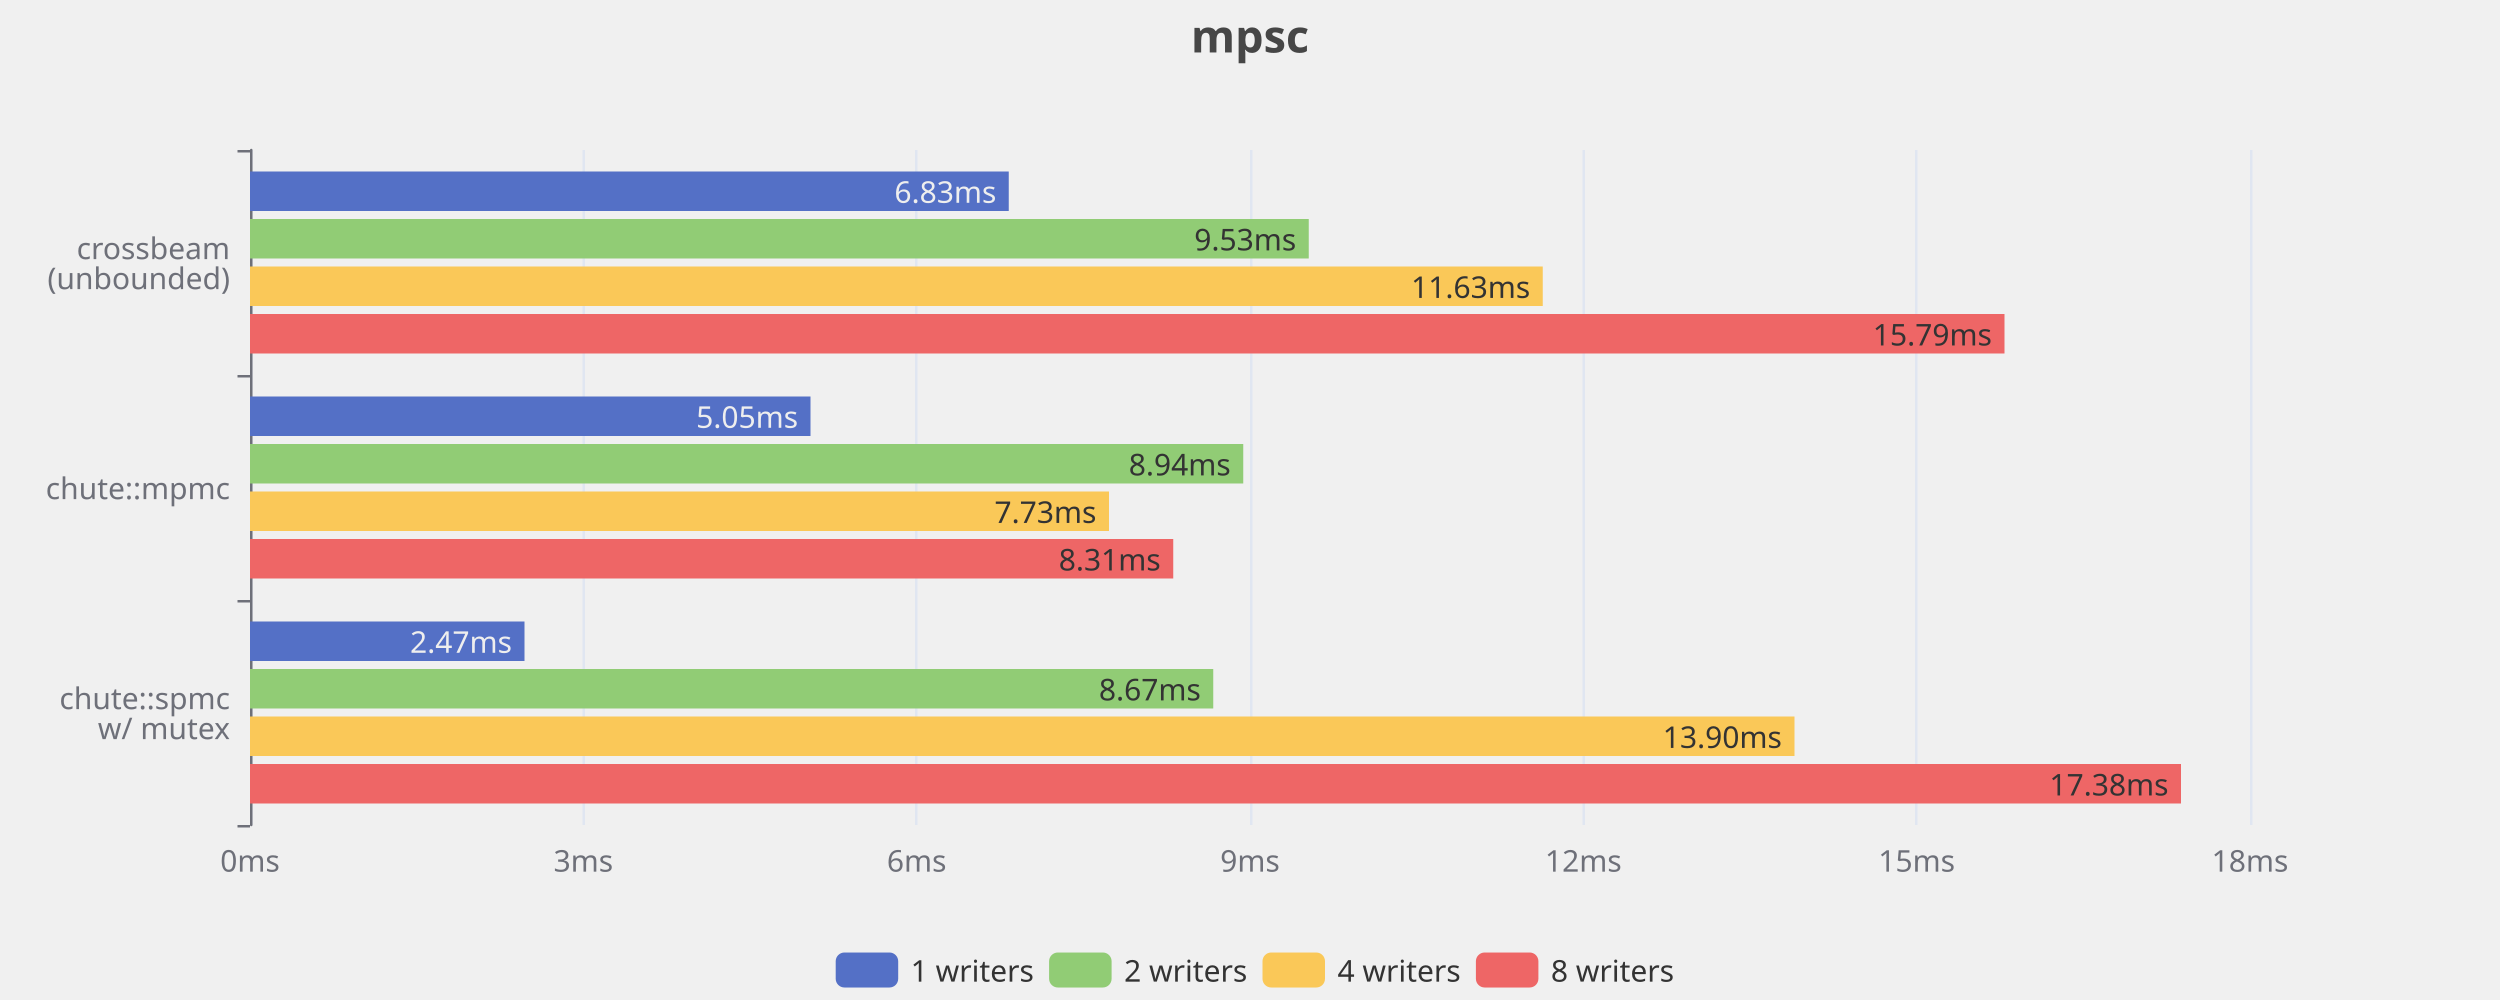
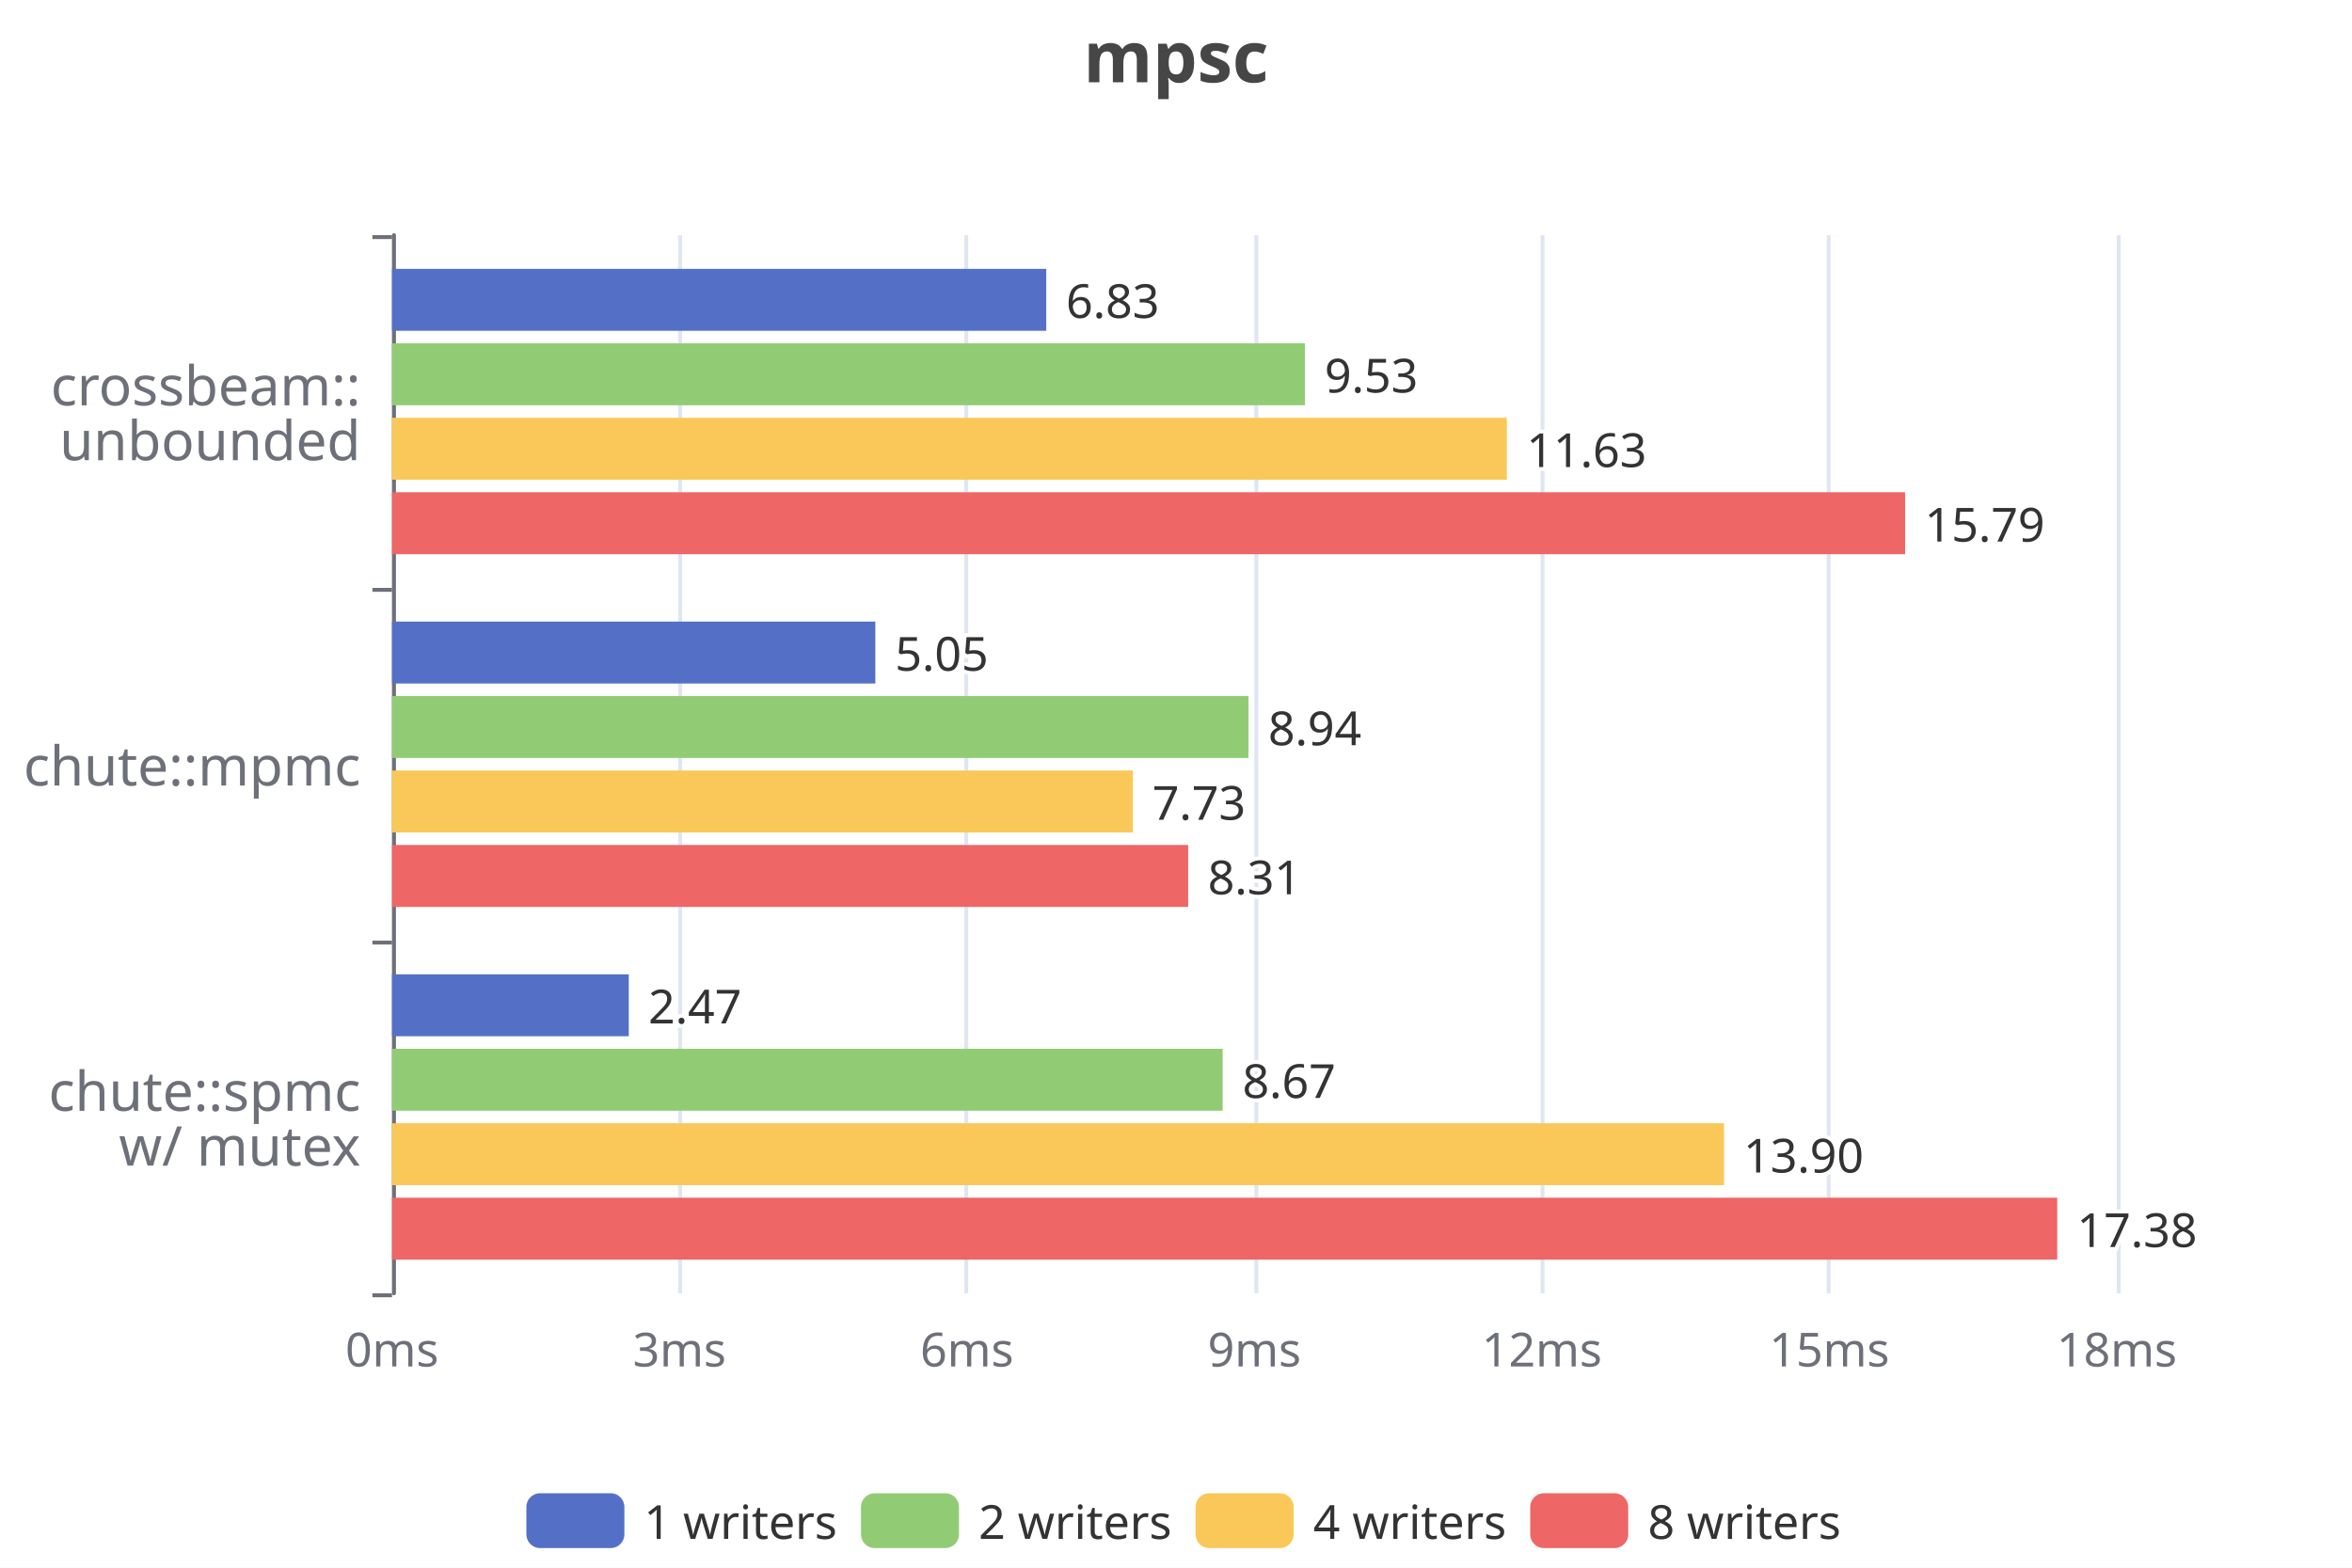
- <svg xmlns="http://www.w3.org/2000/svg" width="1000" height="400" version="1.1" baseProfile="full" viewBox="0 0 1000 400">
-   <rect width="1000" height="400" x="0" y="0" id="0" fill="none" />
+ <svg xmlns="http://www.w3.org/2000/svg" width="600" height="400" version="1.1" baseProfile="full" viewBox="0 0 600 400">
+   <rect width="600" height="400" x="0" y="0" id="0" fill="#FFFFFF" />
  <path d="M100.5 60L100.5 330" fill="none" stroke="#E0E6F1" />
-   <path d="M233.5 60L233.5 330" fill="none" stroke="#E0E6F1" />
-   <path d="M366.5 60L366.5 330" fill="none" stroke="#E0E6F1" />
-   <path d="M500.5 60L500.5 330" fill="none" stroke="#E0E6F1" />
-   <path d="M633.5 60L633.5 330" fill="none" stroke="#E0E6F1" />
-   <path d="M766.5 60L766.5 330" fill="none" stroke="#E0E6F1" />
-   <path d="M900.5 60L900.5 330" fill="none" stroke="#E0E6F1" />
+   <path d="M173.5 60L173.5 330" fill="none" stroke="#E0E6F1" />
+   <path d="M246.5 60L246.5 330" fill="none" stroke="#E0E6F1" />
+   <path d="M320.5 60L320.5 330" fill="none" stroke="#E0E6F1" />
+   <path d="M393.5 60L393.5 330" fill="none" stroke="#E0E6F1" />
+   <path d="M466.5 60L466.5 330" fill="none" stroke="#E0E6F1" />
+   <path d="M540.5 60L540.5 330" fill="none" stroke="#E0E6F1" />
  <path d="M100.5 330L100.5 60" fill="none" stroke="#6E7079" stroke-linecap="round" />
  <path d="M100 330.5L95 330.5" fill="none" stroke="#6E7079" />
  <path d="M100 240.5L95 240.5" fill="none" stroke="#6E7079" />
  <path d="M100 150.5L95 150.5" fill="none" stroke="#6E7079" />
  <path d="M100 60.5L95 60.5" fill="none" stroke="#6E7079" />
-   <text dominant-baseline="central" text-anchor="end" style="font-size:12px;font-family:sans-serif;" y="-6" transform="translate(92 285)" fill="#6E7079">chute::spmc</text>
-   <text dominant-baseline="central" text-anchor="end" style="font-size:12px;font-family:sans-serif;" xml:space="preserve" y="6" transform="translate(92 285)" fill="#6E7079">w/ mutex</text>
-   <text dominant-baseline="central" text-anchor="end" style="font-size:12px;font-family:sans-serif;" transform="translate(92 195)" fill="#6E7079">chute::mpmc</text>
-   <text dominant-baseline="central" text-anchor="end" style="font-size:12px;font-family:sans-serif;" y="-6" transform="translate(92 105)" fill="#6E7079">crossbeam</text>
-   <text dominant-baseline="central" text-anchor="end" style="font-size:12px;font-family:sans-serif;" y="6" transform="translate(92 105)" fill="#6E7079">(unbounded)</text>
+   <text dominant-baseline="central" text-anchor="end" style="font-size:14px;font-family:sans-serif;" y="-7" transform="translate(92 285)" fill="#6E7079">chute::spmc</text>
+   <text dominant-baseline="central" text-anchor="end" style="font-size:14px;font-family:sans-serif;" xml:space="preserve" y="7" transform="translate(92 285)" fill="#6E7079">w/ mutex</text>
+   <text dominant-baseline="central" text-anchor="end" style="font-size:14px;font-family:sans-serif;" transform="translate(92 195)" fill="#6E7079">chute::mpmc</text>
+   <text dominant-baseline="central" text-anchor="end" style="font-size:14px;font-family:sans-serif;" y="-7" transform="translate(92 105)" fill="#6E7079">crossbeam::</text>
+   <text dominant-baseline="central" text-anchor="end" style="font-size:14px;font-family:sans-serif;" y="7" transform="translate(92 105)" fill="#6E7079">unbounded</text>
  <text dominant-baseline="central" text-anchor="middle" style="font-size:12px;font-family:sans-serif;" y="6" transform="translate(100 338)" fill="#6E7079">0ms</text>
-   <text dominant-baseline="central" text-anchor="middle" style="font-size:12px;font-family:sans-serif;" y="6" transform="translate(233.3333 338)" fill="#6E7079">3ms</text>
-   <text dominant-baseline="central" text-anchor="middle" style="font-size:12px;font-family:sans-serif;" y="6" transform="translate(366.6667 338)" fill="#6E7079">6ms</text>
-   <text dominant-baseline="central" text-anchor="middle" style="font-size:12px;font-family:sans-serif;" y="6" transform="translate(500 338)" fill="#6E7079">9ms</text>
-   <text dominant-baseline="central" text-anchor="middle" style="font-size:12px;font-family:sans-serif;" y="6" transform="translate(633.3333 338)" fill="#6E7079">12ms</text>
-   <text dominant-baseline="central" text-anchor="middle" style="font-size:12px;font-family:sans-serif;" y="6" transform="translate(766.6667 338)" fill="#6E7079">15ms</text>
-   <text dominant-baseline="central" text-anchor="middle" style="font-size:12px;font-family:sans-serif;" y="6" transform="translate(900 338)" fill="#6E7079">18ms</text>
-   <path d="M100 248.6l109.8 0l0 15.8l-109.8 0Z" fill="#5470c6" />
-   <path d="M100 158.6l224.2 0l0 15.8l-224.2 0Z" fill="#5470c6" />
-   <path d="M100 68.6l303.5 0l0 15.8l-303.5 0Z" fill="#5470c6" />
-   <path d="M100 267.6l385.3 0l0 15.8l-385.3 0Z" fill="#91cc75" />
-   <path d="M100 177.6l397.3 0l0 15.8l-397.3 0Z" fill="#91cc75" />
-   <path d="M100 87.6l423.5 0l0 15.8l-423.5 0Z" fill="#91cc75" />
-   <path d="M100 286.6l617.8 0l0 15.8l-617.8 0Z" fill="#fac858" />
-   <path d="M100 196.6l343.6 0l0 15.8l-343.6 0Z" fill="#fac858" />
-   <path d="M100 106.6l517.1 0l0 15.8l-517.1 0Z" fill="#fac858" />
-   <path d="M100 305.6l772.4 0l0 15.8l-772.4 0Z" fill="#ee6666" />
-   <path d="M100 215.6l369.3 0l0 15.8l-369.3 0Z" fill="#ee6666" />
-   <path d="M100 125.6l701.8 0l0 15.8l-701.8 0Z" fill="#ee6666" />
-   <text dominant-baseline="central" text-anchor="end" style="font-size:12px;font-family:sans-serif;" transform="translate(204.7952 256.4739)" fill="#eee" stroke="#5470c6" stroke-width="2" paint-order="stroke" stroke-miterlimit="2">2.47ms</text>
-   <text dominant-baseline="central" text-anchor="end" style="font-size:12px;font-family:sans-serif;" transform="translate(319.2431 166.4739)" fill="#eee" stroke="#5470c6" stroke-width="2" paint-order="stroke" stroke-miterlimit="2">5.05ms</text>
-   <text dominant-baseline="central" text-anchor="end" style="font-size:12px;font-family:sans-serif;" transform="translate(398.5422 76.4739)" fill="#eee" stroke="#5470c6" stroke-width="2" paint-order="stroke" stroke-miterlimit="2">6.83ms</text>
-   <text dominant-baseline="central" text-anchor="end" style="font-size:12px;font-family:sans-serif;" transform="translate(480.3396 275.4913)" fill="#333">8.67ms</text>
-   <text dominant-baseline="central" text-anchor="end" style="font-size:12px;font-family:sans-serif;" transform="translate(492.2819 185.4913)" fill="#333">8.94ms</text>
-   <text dominant-baseline="central" text-anchor="end" style="font-size:12px;font-family:sans-serif;" transform="translate(518.4856 95.4913)" fill="#333">9.53ms</text>
-   <text dominant-baseline="central" text-anchor="end" style="font-size:12px;font-family:sans-serif;" transform="translate(712.7511 294.5087)" fill="#333">13.90ms</text>
-   <text dominant-baseline="central" text-anchor="end" style="font-size:12px;font-family:sans-serif;" transform="translate(438.5575 204.5087)" fill="#333">7.73ms</text>
-   <text dominant-baseline="central" text-anchor="end" style="font-size:12px;font-family:sans-serif;" transform="translate(612.0867 114.5087)" fill="#333">11.63ms</text>
-   <text dominant-baseline="central" text-anchor="end" style="font-size:12px;font-family:sans-serif;" transform="translate(867.403 313.5261)" fill="#333">17.38ms</text>
-   <text dominant-baseline="central" text-anchor="end" style="font-size:12px;font-family:sans-serif;" transform="translate(464.2778 223.5261)" fill="#333">8.31ms</text>
-   <text dominant-baseline="central" text-anchor="end" style="font-size:12px;font-family:sans-serif;" transform="translate(796.77 133.5261)" fill="#333">15.79ms</text>
-   <path d="M-5 -5l341.4 0l0 24l-341.4 0Z" transform="translate(334.28 381)" fill="rgb(0,0,0)" fill-opacity="0" stroke="#ccc" stroke-width="0" />
-   <path d="M3.5 0L21.5 0A3.5 3.5 0 0 1 25 3.5L25 10.5A3.5 3.5 0 0 1 21.5 14L3.5 14A3.5 3.5 0 0 1 0 10.5L0 3.5A3.5 3.5 0 0 1 3.5 0" transform="translate(334.28 381)" fill="#5470c6" />
-   <text dominant-baseline="central" text-anchor="start" style="font-size:12px;font-family:sans-serif;" xml:space="preserve" x="30" y="7" transform="translate(334.28 381)" fill="#333">1 writers</text>
-   <path d="M3.5 0L21.5 0A3.5 3.5 0 0 1 25 3.5L25 10.5A3.5 3.5 0 0 1 21.5 14L3.5 14A3.5 3.5 0 0 1 0 10.5L0 3.5A3.5 3.5 0 0 1 3.5 0" transform="translate(419.64 381)" fill="#91cc75" />
-   <text dominant-baseline="central" text-anchor="start" style="font-size:12px;font-family:sans-serif;" xml:space="preserve" x="30" y="7" transform="translate(419.64 381)" fill="#333">2 writers</text>
-   <path d="M3.5 0L21.5 0A3.5 3.5 0 0 1 25 3.5L25 10.5A3.5 3.5 0 0 1 21.5 14L3.5 14A3.5 3.5 0 0 1 0 10.5L0 3.5A3.5 3.5 0 0 1 3.5 0" transform="translate(505 381)" fill="#fac858" />
-   <text dominant-baseline="central" text-anchor="start" style="font-size:12px;font-family:sans-serif;" xml:space="preserve" x="30" y="7" transform="translate(505 381)" fill="#333">4 writers</text>
-   <path d="M3.5 0L21.5 0A3.5 3.5 0 0 1 25 3.5L25 10.5A3.5 3.5 0 0 1 21.5 14L3.5 14A3.5 3.5 0 0 1 0 10.5L0 3.5A3.5 3.5 0 0 1 3.5 0" transform="translate(590.36 381)" fill="#ee6666" />
-   <text dominant-baseline="central" text-anchor="start" style="font-size:12px;font-family:sans-serif;" xml:space="preserve" x="30" y="7" transform="translate(590.36 381)" fill="#333">8 writers</text>
-   <path d="M-26.5 -5l53 0l0 28l-53 0Z" transform="translate(500 5)" fill="rgb(0,0,0)" fill-opacity="0" stroke="#ccc" stroke-width="0" />
-   <text dominant-baseline="central" text-anchor="middle" style="font-size:18px;font-family:sans-serif;font-weight:bold;" y="9" transform="translate(500 5)" fill="#464646">mpsc</text>
+   <text dominant-baseline="central" text-anchor="middle" style="font-size:12px;font-family:sans-serif;" y="6" transform="translate(173.3333 338)" fill="#6E7079">3ms</text>
+   <text dominant-baseline="central" text-anchor="middle" style="font-size:12px;font-family:sans-serif;" y="6" transform="translate(246.6667 338)" fill="#6E7079">6ms</text>
+   <text dominant-baseline="central" text-anchor="middle" style="font-size:12px;font-family:sans-serif;" y="6" transform="translate(320 338)" fill="#6E7079">9ms</text>
+   <text dominant-baseline="central" text-anchor="middle" style="font-size:12px;font-family:sans-serif;" y="6" transform="translate(393.3333 338)" fill="#6E7079">12ms</text>
+   <text dominant-baseline="central" text-anchor="middle" style="font-size:12px;font-family:sans-serif;" y="6" transform="translate(466.6667 338)" fill="#6E7079">15ms</text>
+   <text dominant-baseline="central" text-anchor="middle" style="font-size:12px;font-family:sans-serif;" y="6" transform="translate(540 338)" fill="#6E7079">18ms</text>
+   <path d="M100 248.6l60.4 0l0 15.8l-60.4 0Z" fill="#5470c6" />
+   <path d="M100 158.6l123.3 0l0 15.8l-123.3 0Z" fill="#5470c6" />
+   <path d="M100 68.6l166.9 0l0 15.8l-166.9 0Z" fill="#5470c6" />
+   <path d="M100 267.6l211.9 0l0 15.8l-211.9 0Z" fill="#91cc75" />
+   <path d="M100 177.6l218.5 0l0 15.8l-218.5 0Z" fill="#91cc75" />
+   <path d="M100 87.6l232.9 0l0 15.8l-232.9 0Z" fill="#91cc75" />
+   <path d="M100 286.6l339.8 0l0 15.8l-339.8 0Z" fill="#fac858" />
+   <path d="M100 196.6l189 0l0 15.8l-189 0Z" fill="#fac858" />
+   <path d="M100 106.6l284.4 0l0 15.8l-284.4 0Z" fill="#fac858" />
+   <path d="M100 305.6l424.8 0l0 15.8l-424.8 0Z" fill="#ee6666" />
+   <path d="M100 215.6l203.1 0l0 15.8l-203.1 0Z" fill="#ee6666" />
+   <path d="M100 125.6l386 0l0 15.8l-386 0Z" fill="#ee6666" />
+   <text dominant-baseline="central" text-anchor="start" style="font-size:12px;font-family:sans-serif;" transform="translate(165.3874 256.4739)" fill="#333" stroke="rgb(255,255,255)" stroke-width="2" paint-order="stroke" stroke-miterlimit="2">2.47</text>
+   <text dominant-baseline="central" text-anchor="start" style="font-size:12px;font-family:sans-serif;" transform="translate(228.3337 166.4739)" fill="#333" stroke="rgb(255,255,255)" stroke-width="2" paint-order="stroke" stroke-miterlimit="2">5.05</text>
+   <text dominant-baseline="central" text-anchor="start" style="font-size:12px;font-family:sans-serif;" transform="translate(271.9482 76.4739)" fill="#333" stroke="rgb(255,255,255)" stroke-width="2" paint-order="stroke" stroke-miterlimit="2">6.83</text>
+   <text dominant-baseline="central" text-anchor="start" style="font-size:12px;font-family:sans-serif;" transform="translate(316.9368 275.4913)" fill="#333" stroke="rgb(255,255,255)" stroke-width="2" paint-order="stroke" stroke-miterlimit="2">8.67</text>
+   <text dominant-baseline="central" text-anchor="start" style="font-size:12px;font-family:sans-serif;" transform="translate(323.505 185.4913)" fill="#333" stroke="rgb(255,255,255)" stroke-width="2" paint-order="stroke" stroke-miterlimit="2">8.94</text>
+   <text dominant-baseline="central" text-anchor="start" style="font-size:12px;font-family:sans-serif;" transform="translate(337.9171 95.4913)" fill="#333" stroke="rgb(255,255,255)" stroke-width="2" paint-order="stroke" stroke-miterlimit="2">9.53</text>
+   <text dominant-baseline="central" text-anchor="start" style="font-size:12px;font-family:sans-serif;" transform="translate(444.7631 294.5087)" fill="#333" stroke="rgb(255,255,255)" stroke-width="2" paint-order="stroke" stroke-miterlimit="2">13.90</text>
+   <text dominant-baseline="central" text-anchor="start" style="font-size:12px;font-family:sans-serif;" transform="translate(293.9566 204.5087)" fill="#333" stroke="rgb(255,255,255)" stroke-width="2" paint-order="stroke" stroke-miterlimit="2">7.73</text>
+   <text dominant-baseline="central" text-anchor="start" style="font-size:12px;font-family:sans-serif;" transform="translate(389.3977 114.5087)" fill="#333" stroke="rgb(255,255,255)" stroke-width="2" paint-order="stroke" stroke-miterlimit="2">11.63</text>
+   <text dominant-baseline="central" text-anchor="start" style="font-size:12px;font-family:sans-serif;" transform="translate(529.8216 313.5261)" fill="#333" stroke="rgb(255,255,255)" stroke-width="2" paint-order="stroke" stroke-miterlimit="2">17.38</text>
+   <text dominant-baseline="central" text-anchor="start" style="font-size:12px;font-family:sans-serif;" transform="translate(308.1028 223.5261)" fill="#333" stroke="rgb(255,255,255)" stroke-width="2" paint-order="stroke" stroke-miterlimit="2">8.31</text>
+   <text dominant-baseline="central" text-anchor="start" style="font-size:12px;font-family:sans-serif;" transform="translate(490.9735 133.5261)" fill="#333" stroke="rgb(255,255,255)" stroke-width="2" paint-order="stroke" stroke-miterlimit="2">15.79</text>
+   <path d="M-5 -5l341.4 0l0 24l-341.4 0Z" transform="translate(134.28 381)" fill="rgb(0,0,0)" fill-opacity="0" stroke="#ccc" stroke-width="0" />
+   <path d="M3.5 0L21.5 0A3.5 3.5 0 0 1 25 3.5L25 10.5A3.5 3.5 0 0 1 21.5 14L3.5 14A3.5 3.5 0 0 1 0 10.5L0 3.5A3.5 3.5 0 0 1 3.5 0" transform="translate(134.28 381)" fill="#5470c6" />
+   <text dominant-baseline="central" text-anchor="start" style="font-size:12px;font-family:sans-serif;" xml:space="preserve" x="30" y="7" transform="translate(134.28 381)" fill="#333">1 writers</text>
+   <path d="M3.5 0L21.5 0A3.5 3.5 0 0 1 25 3.5L25 10.5A3.5 3.5 0 0 1 21.5 14L3.5 14A3.5 3.5 0 0 1 0 10.5L0 3.5A3.5 3.5 0 0 1 3.5 0" transform="translate(219.64 381)" fill="#91cc75" />
+   <text dominant-baseline="central" text-anchor="start" style="font-size:12px;font-family:sans-serif;" xml:space="preserve" x="30" y="7" transform="translate(219.64 381)" fill="#333">2 writers</text>
+   <path d="M3.5 0L21.5 0A3.5 3.5 0 0 1 25 3.5L25 10.5A3.5 3.5 0 0 1 21.5 14L3.5 14A3.5 3.5 0 0 1 0 10.5L0 3.5A3.5 3.5 0 0 1 3.5 0" transform="translate(305 381)" fill="#fac858" />
+   <text dominant-baseline="central" text-anchor="start" style="font-size:12px;font-family:sans-serif;" xml:space="preserve" x="30" y="7" transform="translate(305 381)" fill="#333">4 writers</text>
+   <path d="M3.5 0L21.5 0A3.5 3.5 0 0 1 25 3.5L25 10.5A3.5 3.5 0 0 1 21.5 14L3.5 14A3.5 3.5 0 0 1 0 10.5L0 3.5A3.5 3.5 0 0 1 3.5 0" transform="translate(390.36 381)" fill="#ee6666" />
+   <text dominant-baseline="central" text-anchor="start" style="font-size:12px;font-family:sans-serif;" xml:space="preserve" x="30" y="7" transform="translate(390.36 381)" fill="#333">8 writers</text>
+   <path d="M-26.5 -5l53 0l0 28l-53 0Z" transform="translate(300 5)" fill="rgb(0,0,0)" fill-opacity="0" stroke="#ccc" stroke-width="0" />
+   <text dominant-baseline="central" text-anchor="middle" style="font-size:18px;font-family:sans-serif;font-weight:bold;" y="9" transform="translate(300 5)" fill="#464646">mpsc</text>
</svg>
